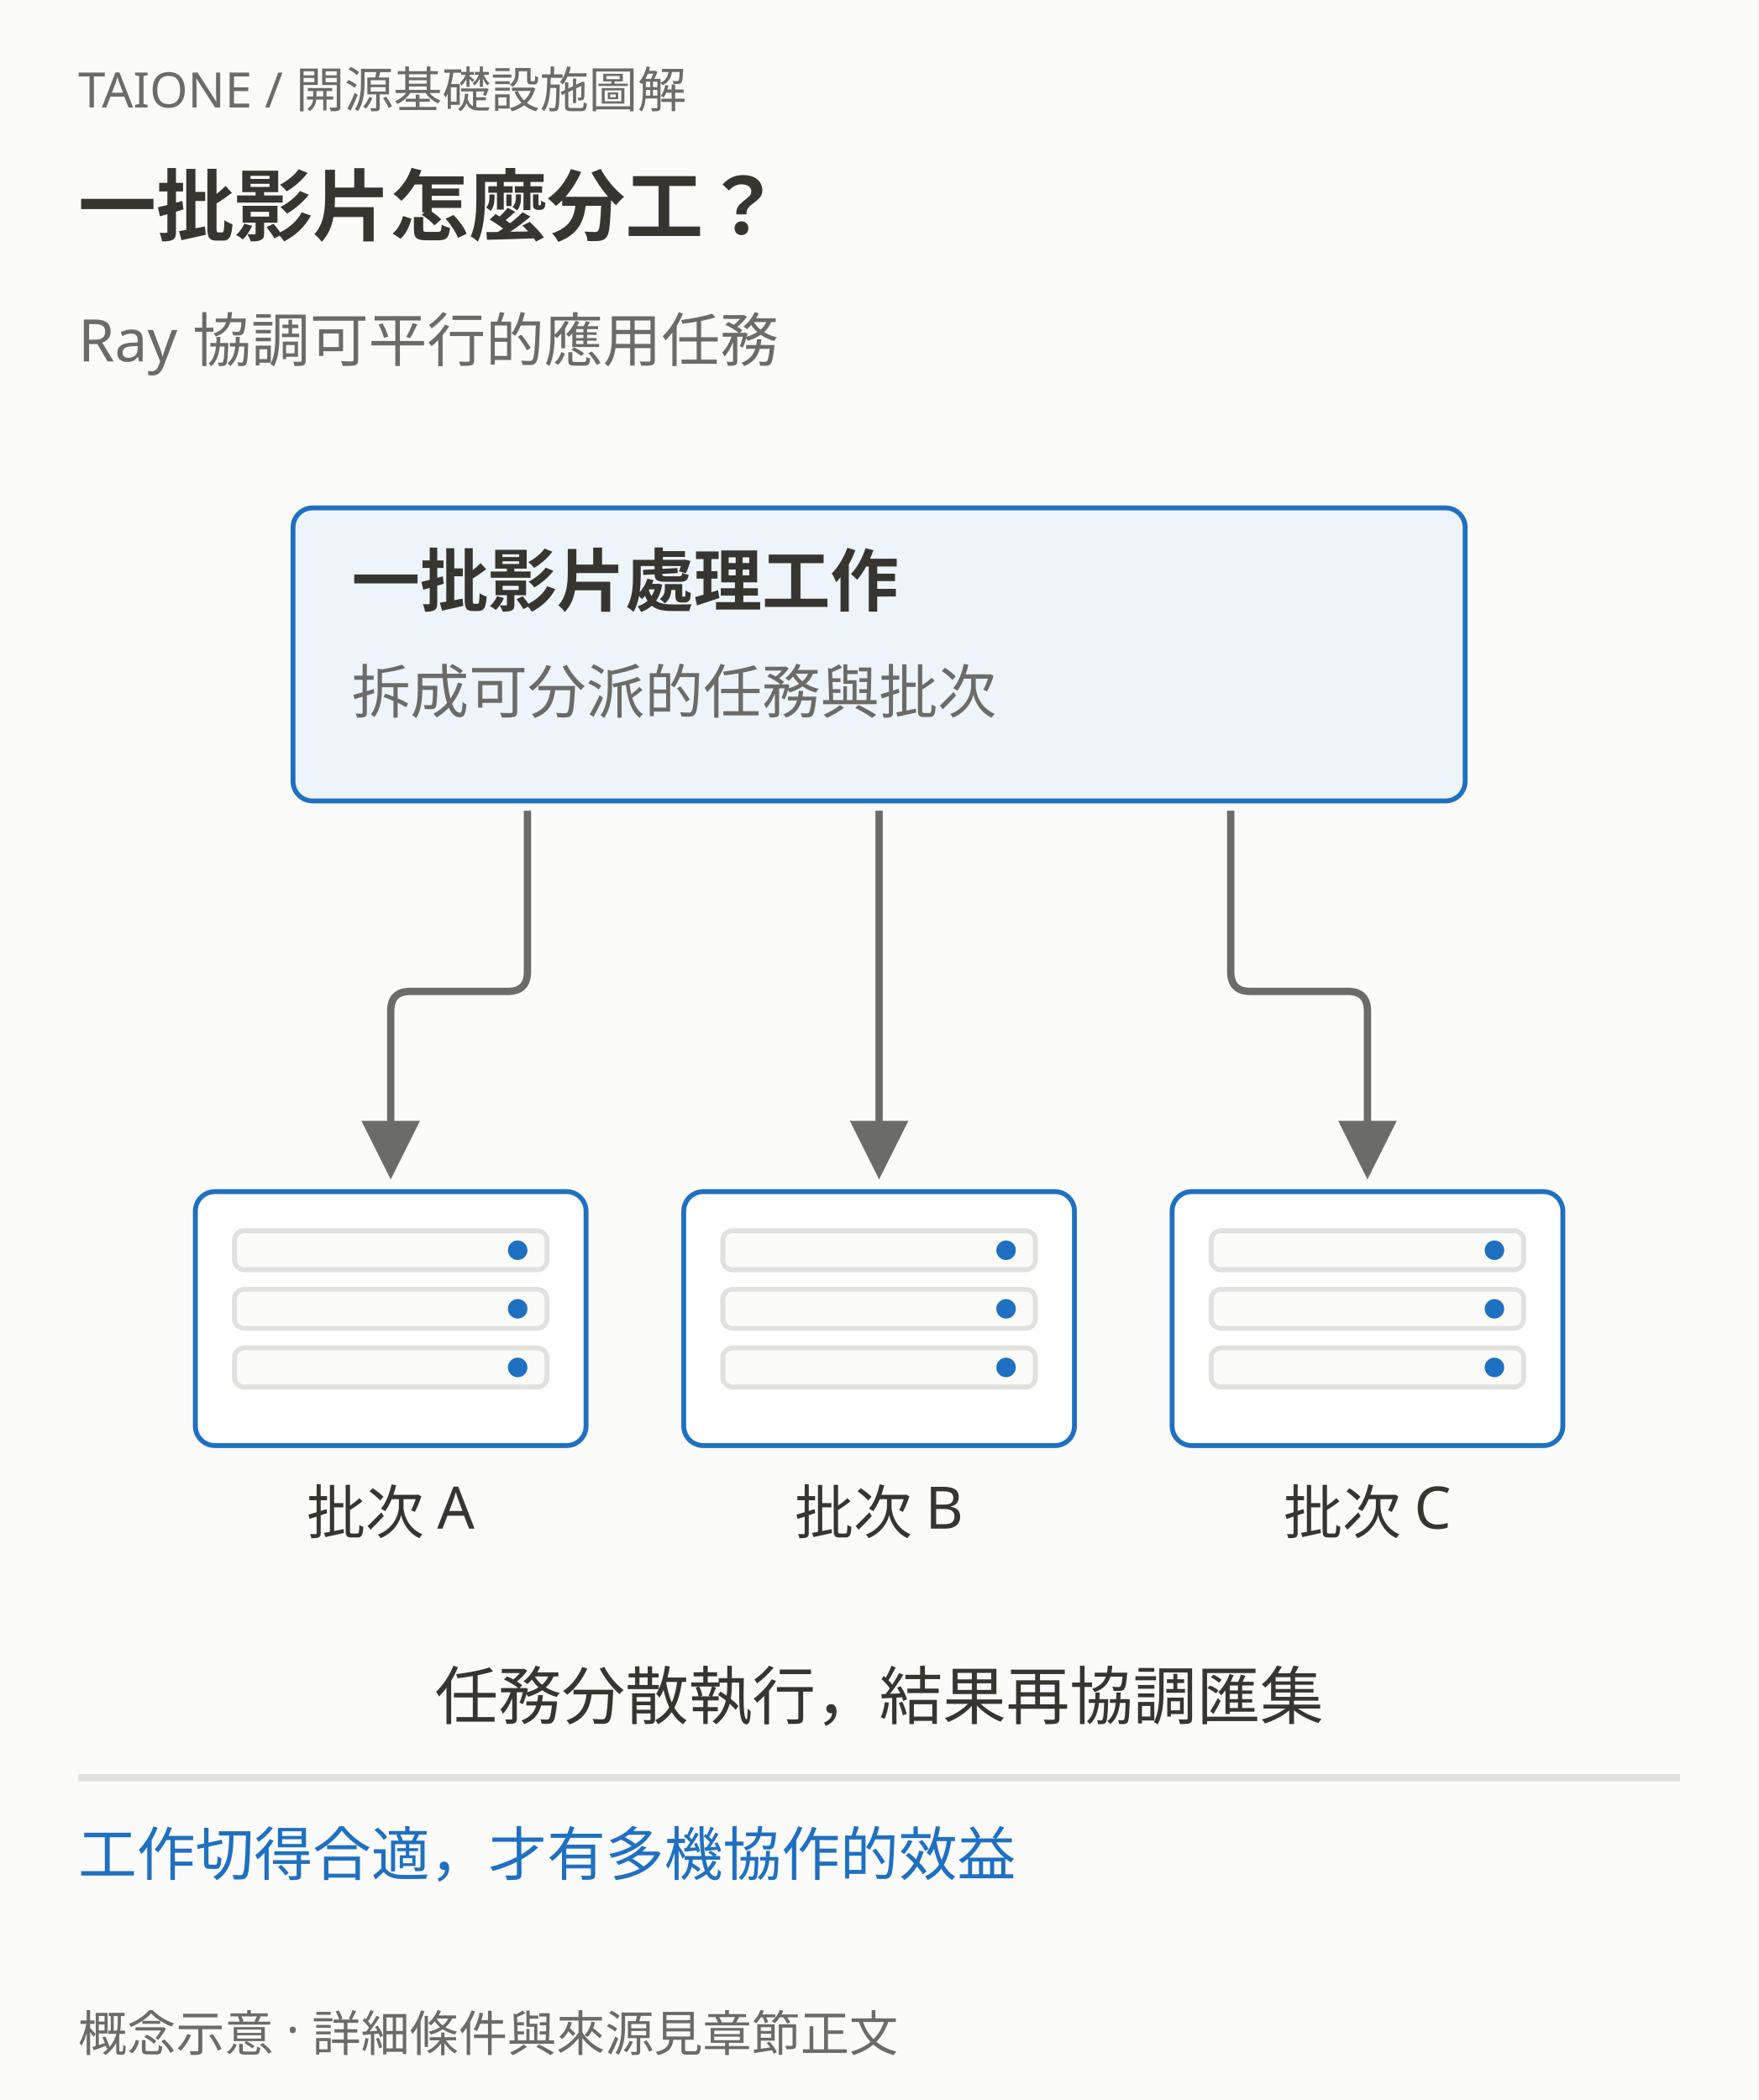
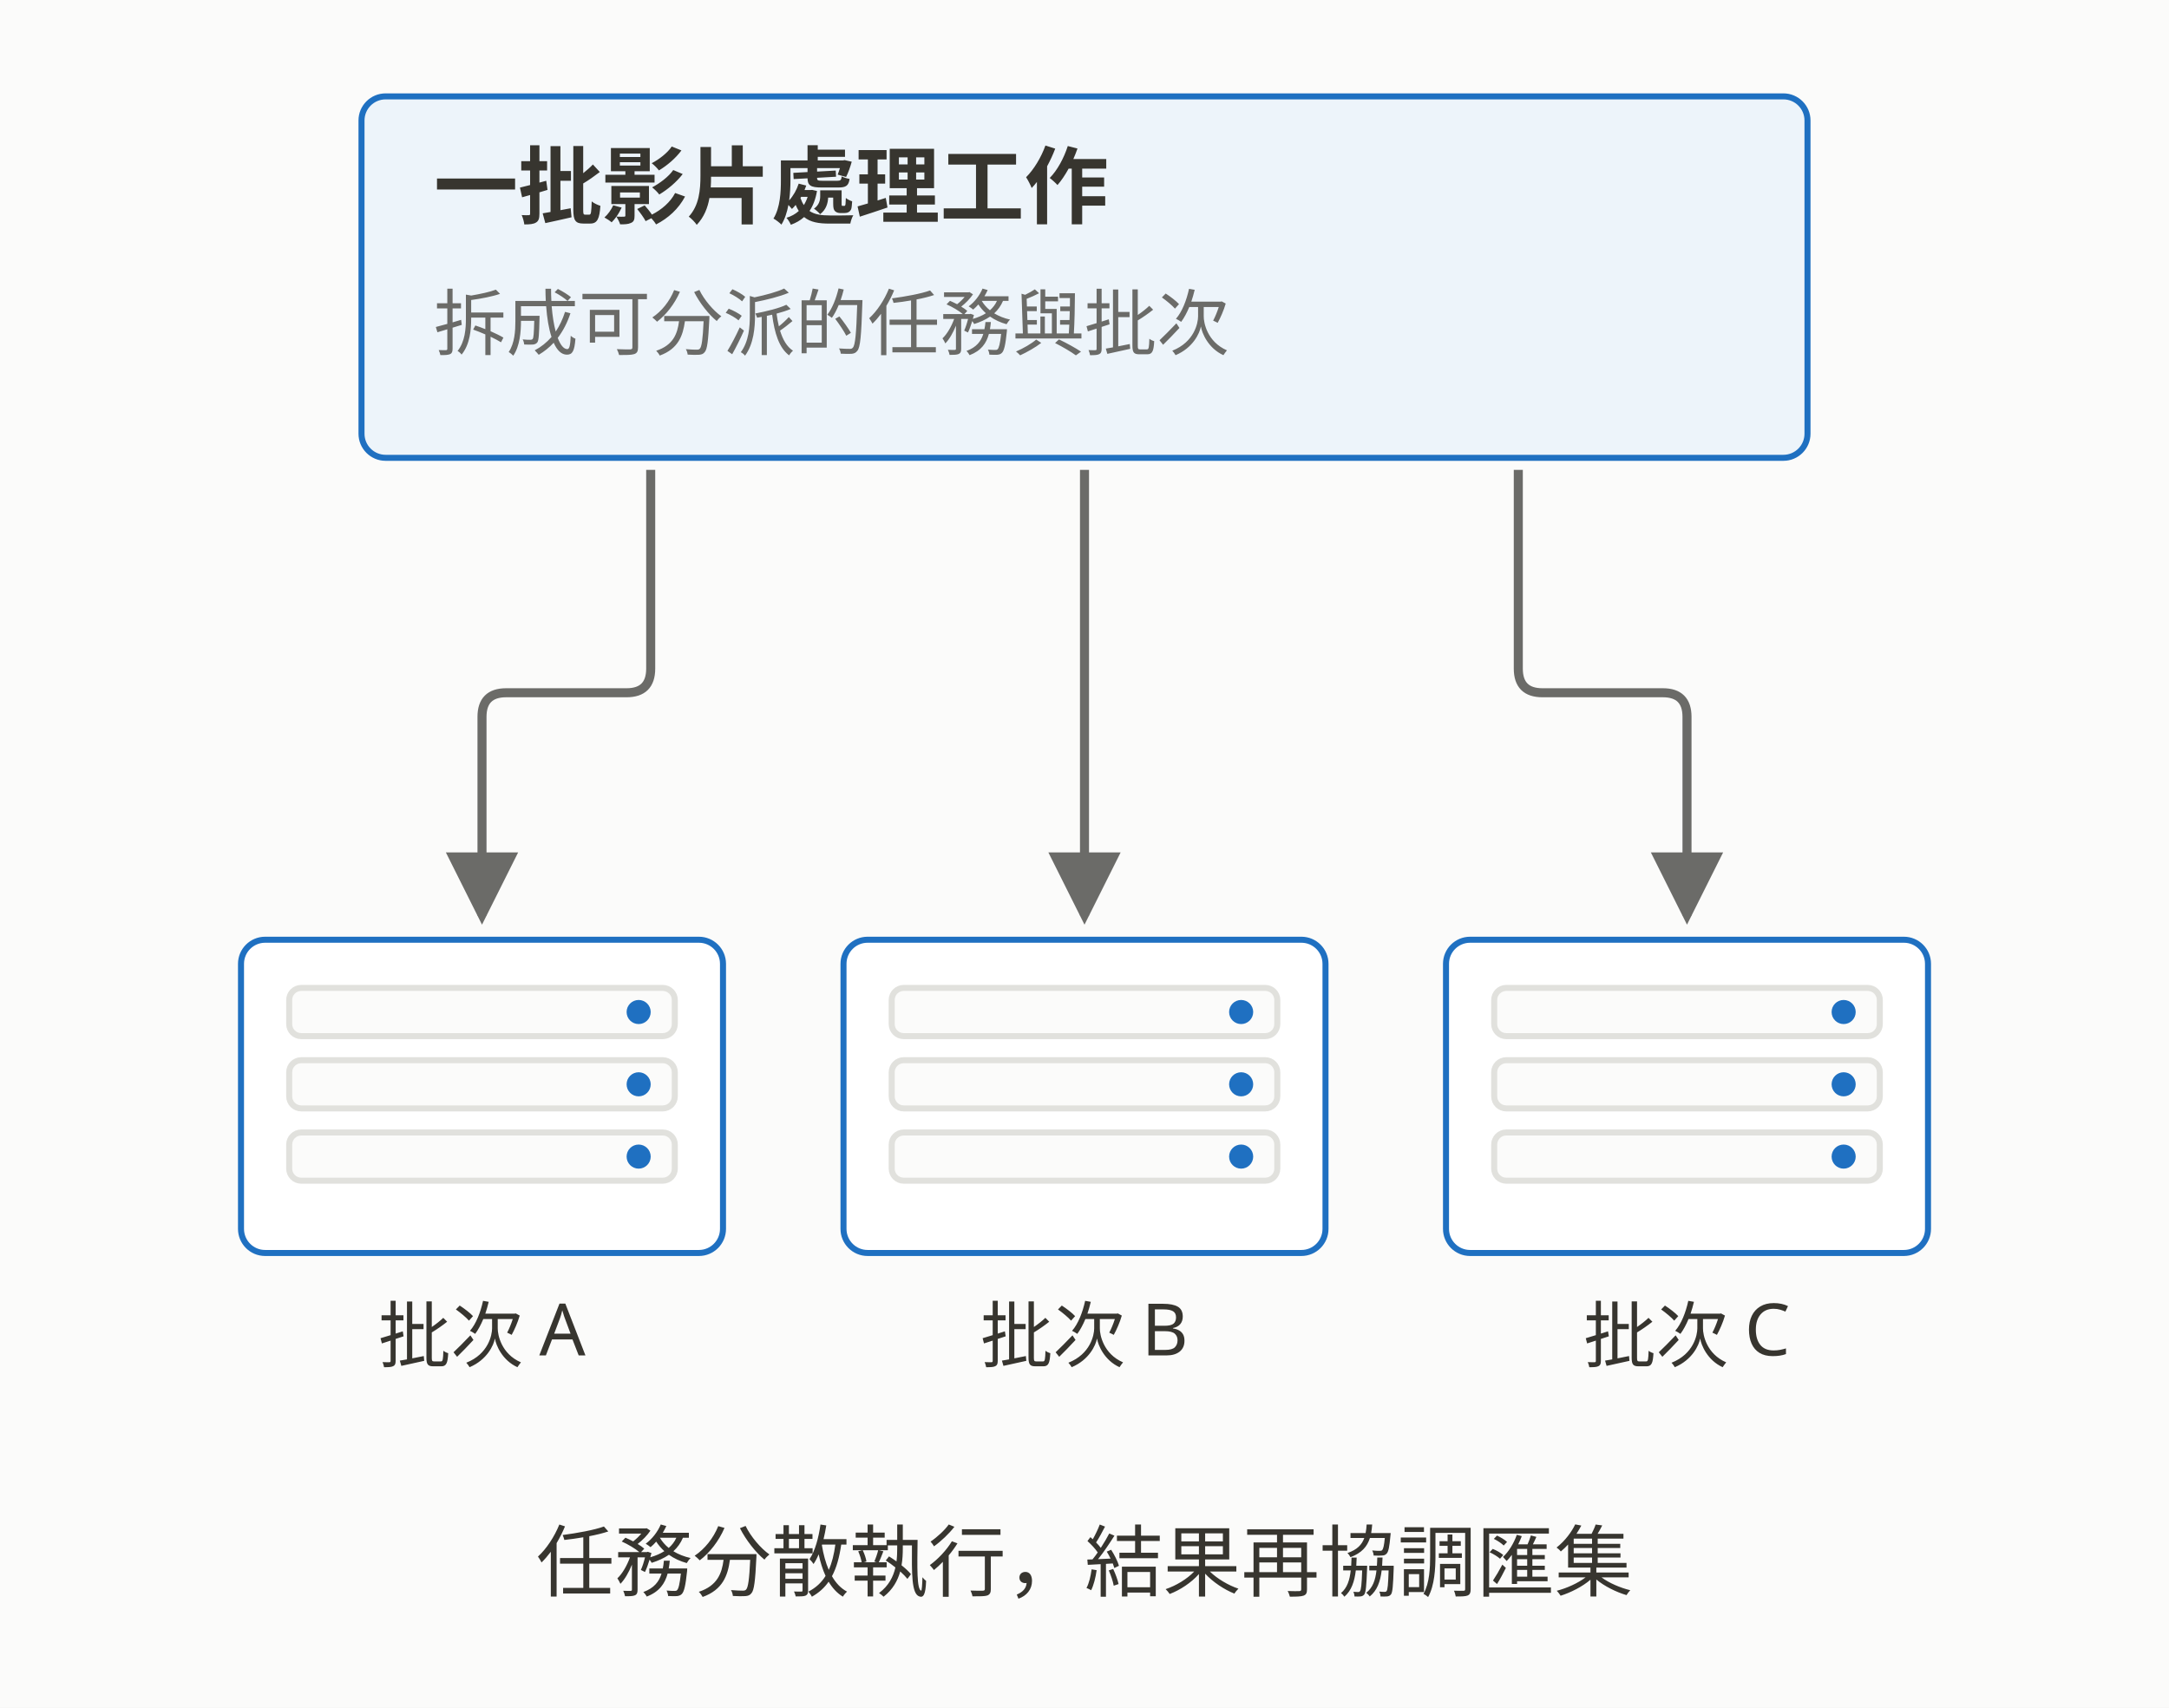
- <svg xmlns="http://www.w3.org/2000/svg" viewBox="0 0 720 860" role="img" aria-labelledby="07-a-title 07-a-desc">
+ <svg xmlns="http://www.w3.org/2000/svg" viewBox="0 0 720 567" role="img" aria-labelledby="07-a-title 07-a-desc">
  <defs>
    <marker id="07-a-arrow" markerWidth="8" markerHeight="8" refX="7" refY="4" orient="auto">
      <path d="M0 0 L8 4 L0 8 Z" fill="#6b6b68" />
    </marker>
  </defs>
-   <g font-family="'Noto Sans TC','PingFang TC','Heiti TC',sans-serif">
-     <rect x="0" y="0" width="720" height="860" rx="0" fill="#fbfbfa" stroke="none" stroke-width="2" />
+   <rect x="0" y="0" width="720" height="567" rx="0" fill="#fbfbfa" stroke="none" stroke-width="2" />
+   <g font-family="'Noto Sans TC','PingFang TC','Heiti TC',sans-serif" transform="translate(0 -176)">
    <rect x="120" y="208" width="480" height="120" rx="8" fill="#edf4fa" stroke="#1f70c1" stroke-width="2" />
    <text x="144" y="248" font-size="28" fill="#37352f" font-weight="600" text-anchor="start">一批影片處理工作</text>
    <text x="144" y="292" font-size="24" fill="#6b6b68" font-weight="400" text-anchor="start">拆成可分派的任務與批次</text>
    <path d="M 216 332 V 398.0 Q 216 406.0 208 406.0 H 168 Q 160 406.0 160 414.0 V 480" fill="none" stroke="#6b6b68" stroke-width="3" marker-end="url(#07-a-arrow)" />
    <rect x="80" y="488" width="160" height="104" rx="8" fill="white" stroke="#1f70c1" stroke-width="2" />
    <rect x="96" y="504" width="128" height="16" rx="4" fill="#fbfbfa" stroke="#e1e1dd" stroke-width="2" />
    <circle cx="212" cy="512" r="3" fill="#1f70c1" stroke="#1f70c1" stroke-width="2" />
    <rect x="96" y="528" width="128" height="16" rx="4" fill="#fbfbfa" stroke="#e1e1dd" stroke-width="2" />
    <circle cx="212" cy="536" r="3" fill="#1f70c1" stroke="#1f70c1" stroke-width="2" />
    <rect x="96" y="552" width="128" height="16" rx="4" fill="#fbfbfa" stroke="#e1e1dd" stroke-width="2" />
    <circle cx="212" cy="560" r="3" fill="#1f70c1" stroke="#1f70c1" stroke-width="2" />
    <text x="160.0" y="628" font-size="24" fill="#37352f" font-weight="500" text-anchor="middle">批次 A</text>
    <path d="M 360 332 L 360 480" fill="none" stroke="#6b6b68" stroke-width="3" marker-end="url(#07-a-arrow)" />
    <rect x="280" y="488" width="160" height="104" rx="8" fill="white" stroke="#1f70c1" stroke-width="2" />
    <rect x="296" y="504" width="128" height="16" rx="4" fill="#fbfbfa" stroke="#e1e1dd" stroke-width="2" />
    <circle cx="412" cy="512" r="3" fill="#1f70c1" stroke="#1f70c1" stroke-width="2" />
    <rect x="296" y="528" width="128" height="16" rx="4" fill="#fbfbfa" stroke="#e1e1dd" stroke-width="2" />
    <circle cx="412" cy="536" r="3" fill="#1f70c1" stroke="#1f70c1" stroke-width="2" />
    <rect x="296" y="552" width="128" height="16" rx="4" fill="#fbfbfa" stroke="#e1e1dd" stroke-width="2" />
    <circle cx="412" cy="560" r="3" fill="#1f70c1" stroke="#1f70c1" stroke-width="2" />
    <text x="360.0" y="628" font-size="24" fill="#37352f" font-weight="500" text-anchor="middle">批次 B</text>
    <path d="M 504 332 V 398.0 Q 504 406.0 512 406.0 H 552 Q 560 406.0 560 414.0 V 480" fill="none" stroke="#6b6b68" stroke-width="3" marker-end="url(#07-a-arrow)" />
    <rect x="480" y="488" width="160" height="104" rx="8" fill="white" stroke="#1f70c1" stroke-width="2" />
    <rect x="496" y="504" width="128" height="16" rx="4" fill="#fbfbfa" stroke="#e1e1dd" stroke-width="2" />
    <circle cx="612" cy="512" r="3" fill="#1f70c1" stroke="#1f70c1" stroke-width="2" />
    <rect x="496" y="528" width="128" height="16" rx="4" fill="#fbfbfa" stroke="#e1e1dd" stroke-width="2" />
    <circle cx="612" cy="536" r="3" fill="#1f70c1" stroke="#1f70c1" stroke-width="2" />
    <rect x="496" y="552" width="128" height="16" rx="4" fill="#fbfbfa" stroke="#e1e1dd" stroke-width="2" />
    <circle cx="612" cy="560" r="3" fill="#1f70c1" stroke="#1f70c1" stroke-width="2" />
    <text x="560.0" y="628" font-size="24" fill="#37352f" font-weight="500" text-anchor="middle">批次 C</text>
    <text x="360" y="704" font-size="26" fill="#37352f" font-weight="500" text-anchor="middle">任務分散執行，結果再協調匯集</text>
-     <text x="32" y="44" font-size="20" fill="#6b6b68" font-weight="400" text-anchor="start">TAIONE / 開源基礎設施圖解</text>
-     <text x="32" y="96" font-size="32" fill="#37352f" font-weight="600" text-anchor="start">一批影片怎麼分工？</text>
-     <text x="32" y="148" font-size="24" fill="#6b6b68" font-weight="400" text-anchor="start">Ray 協調可平行的應用任務</text>
-     <path d="M 32 728 H 688" fill="none" stroke="#e1e1dd" stroke-width="3" />
-     <text x="32" y="768" font-size="24" fill="#1f70c1" font-weight="500" text-anchor="start">工作切得合適，才有多機協作的效益</text>
-     <text x="32" y="840" font-size="20" fill="#6b6b68" font-weight="400" text-anchor="start">概念示意 · 詳細條件與來源見章節正文</text>
  </g>
</svg>
